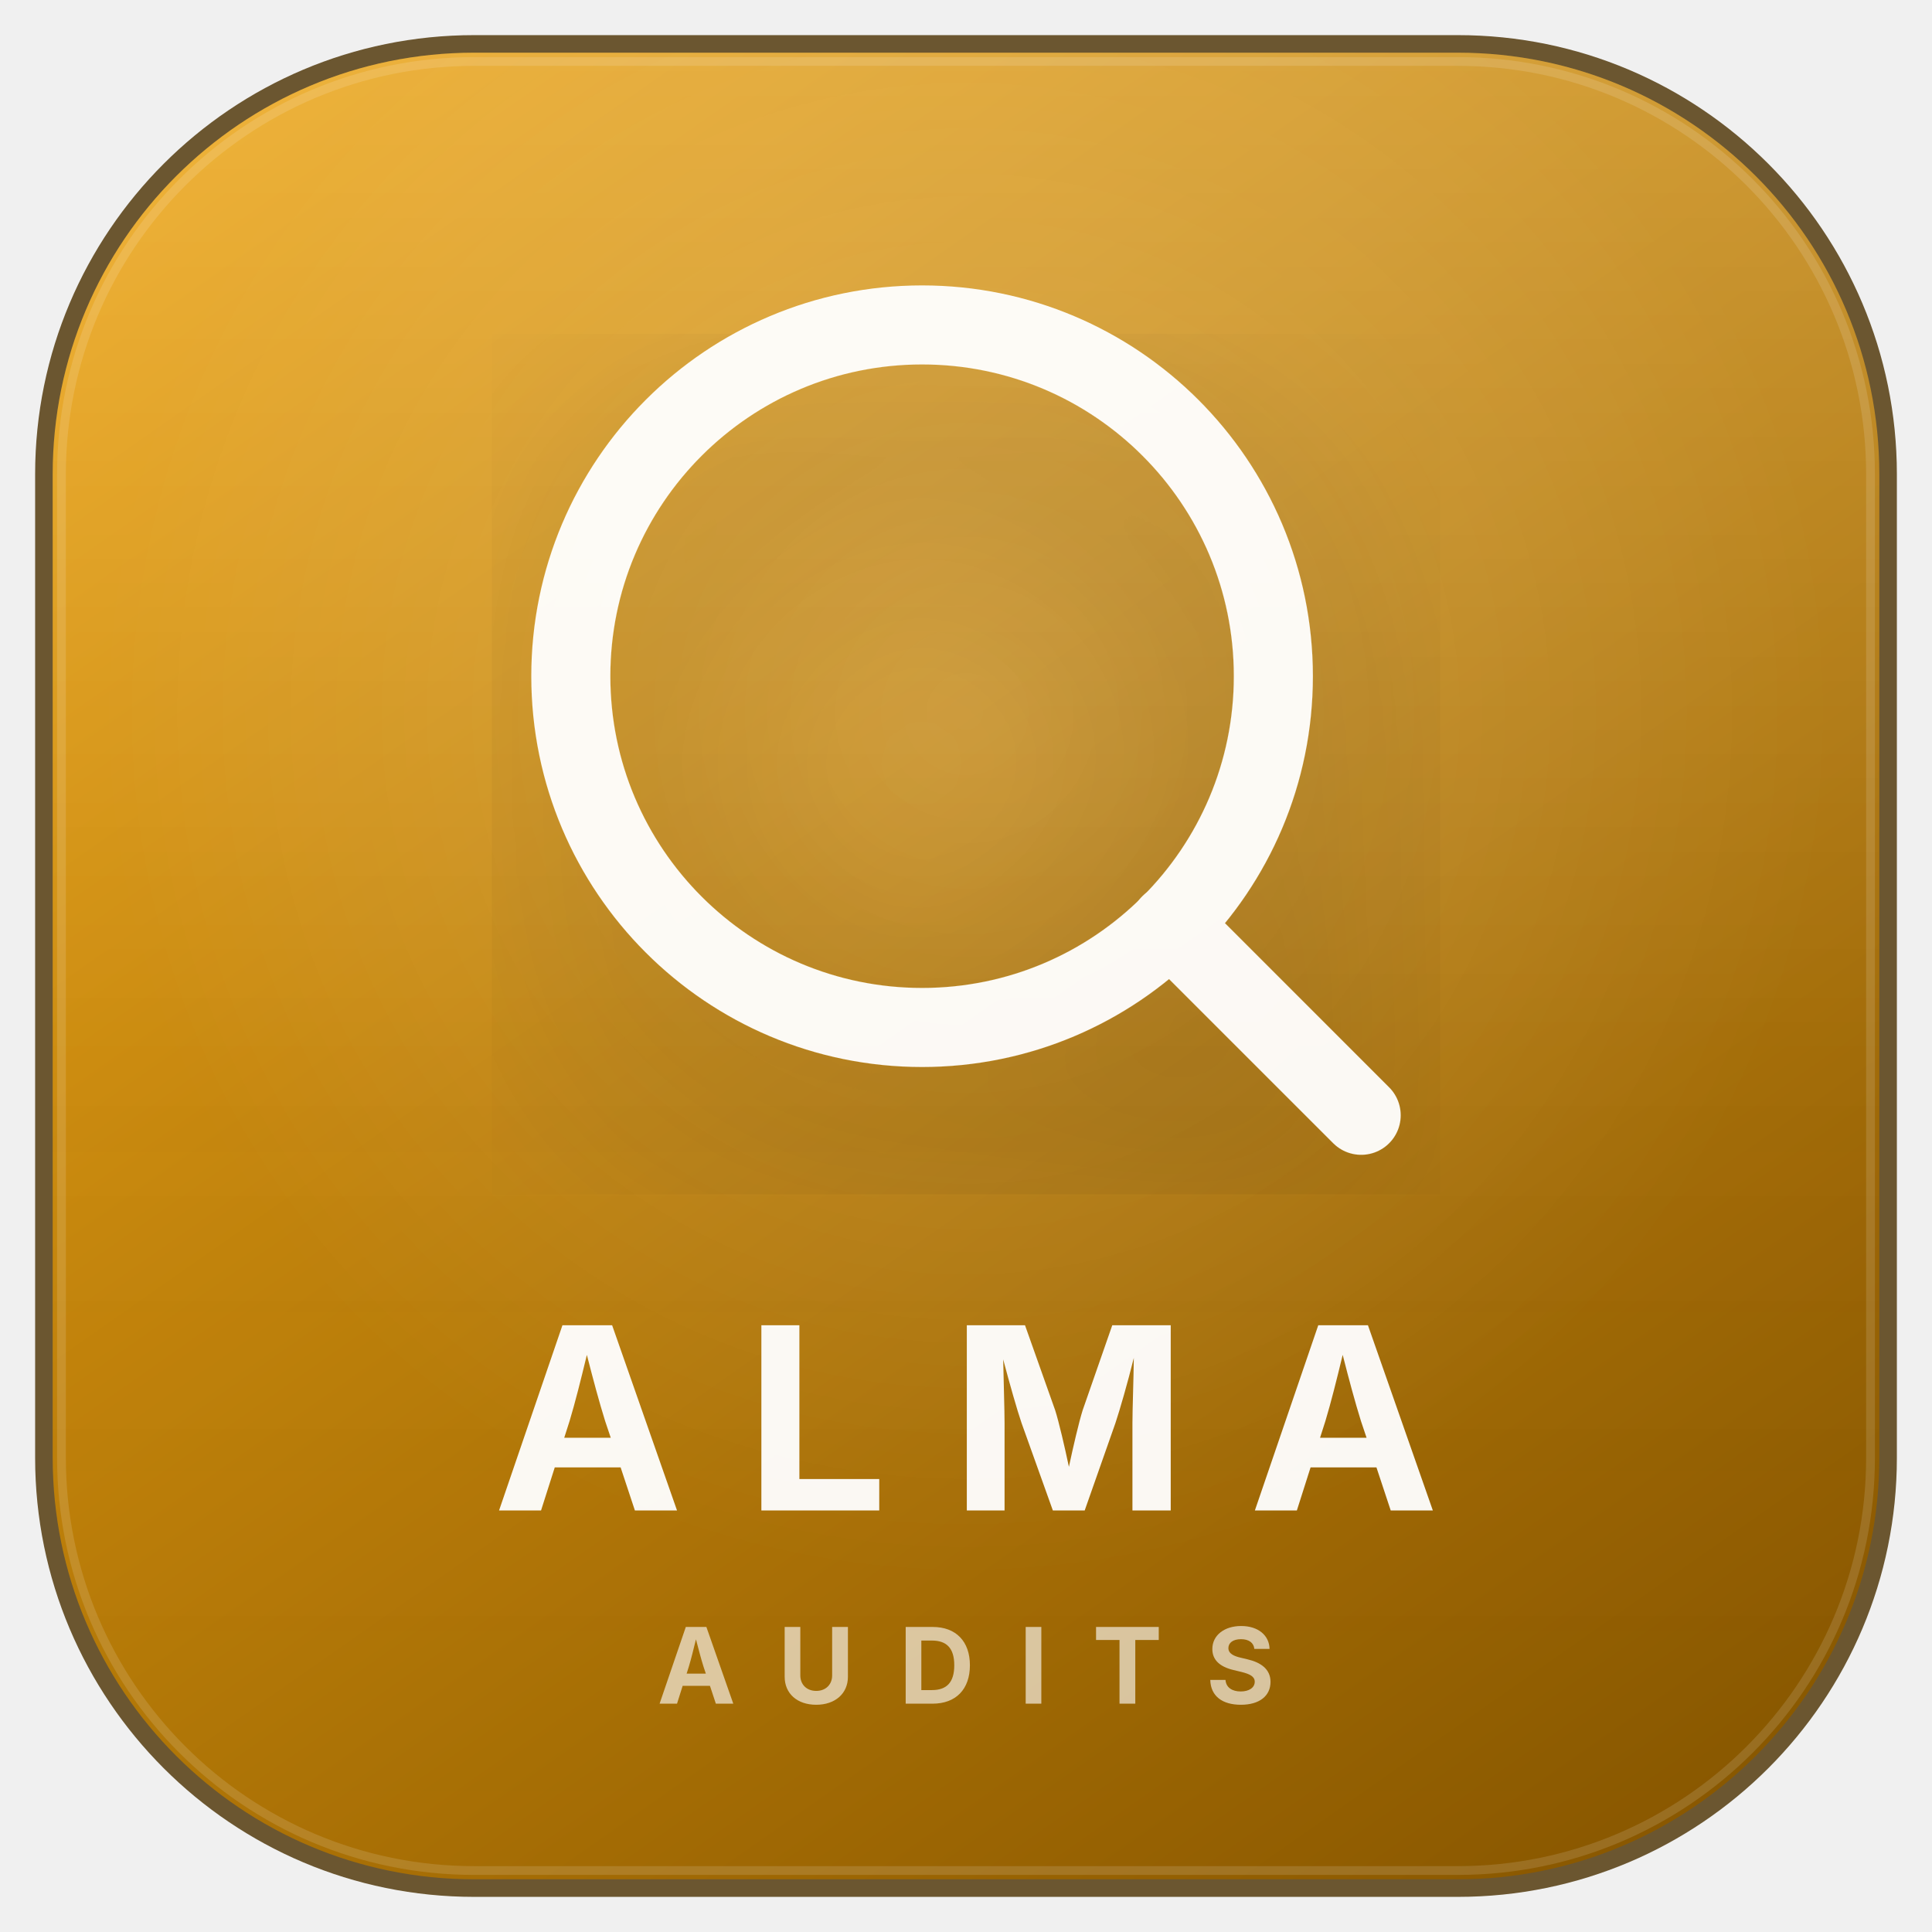
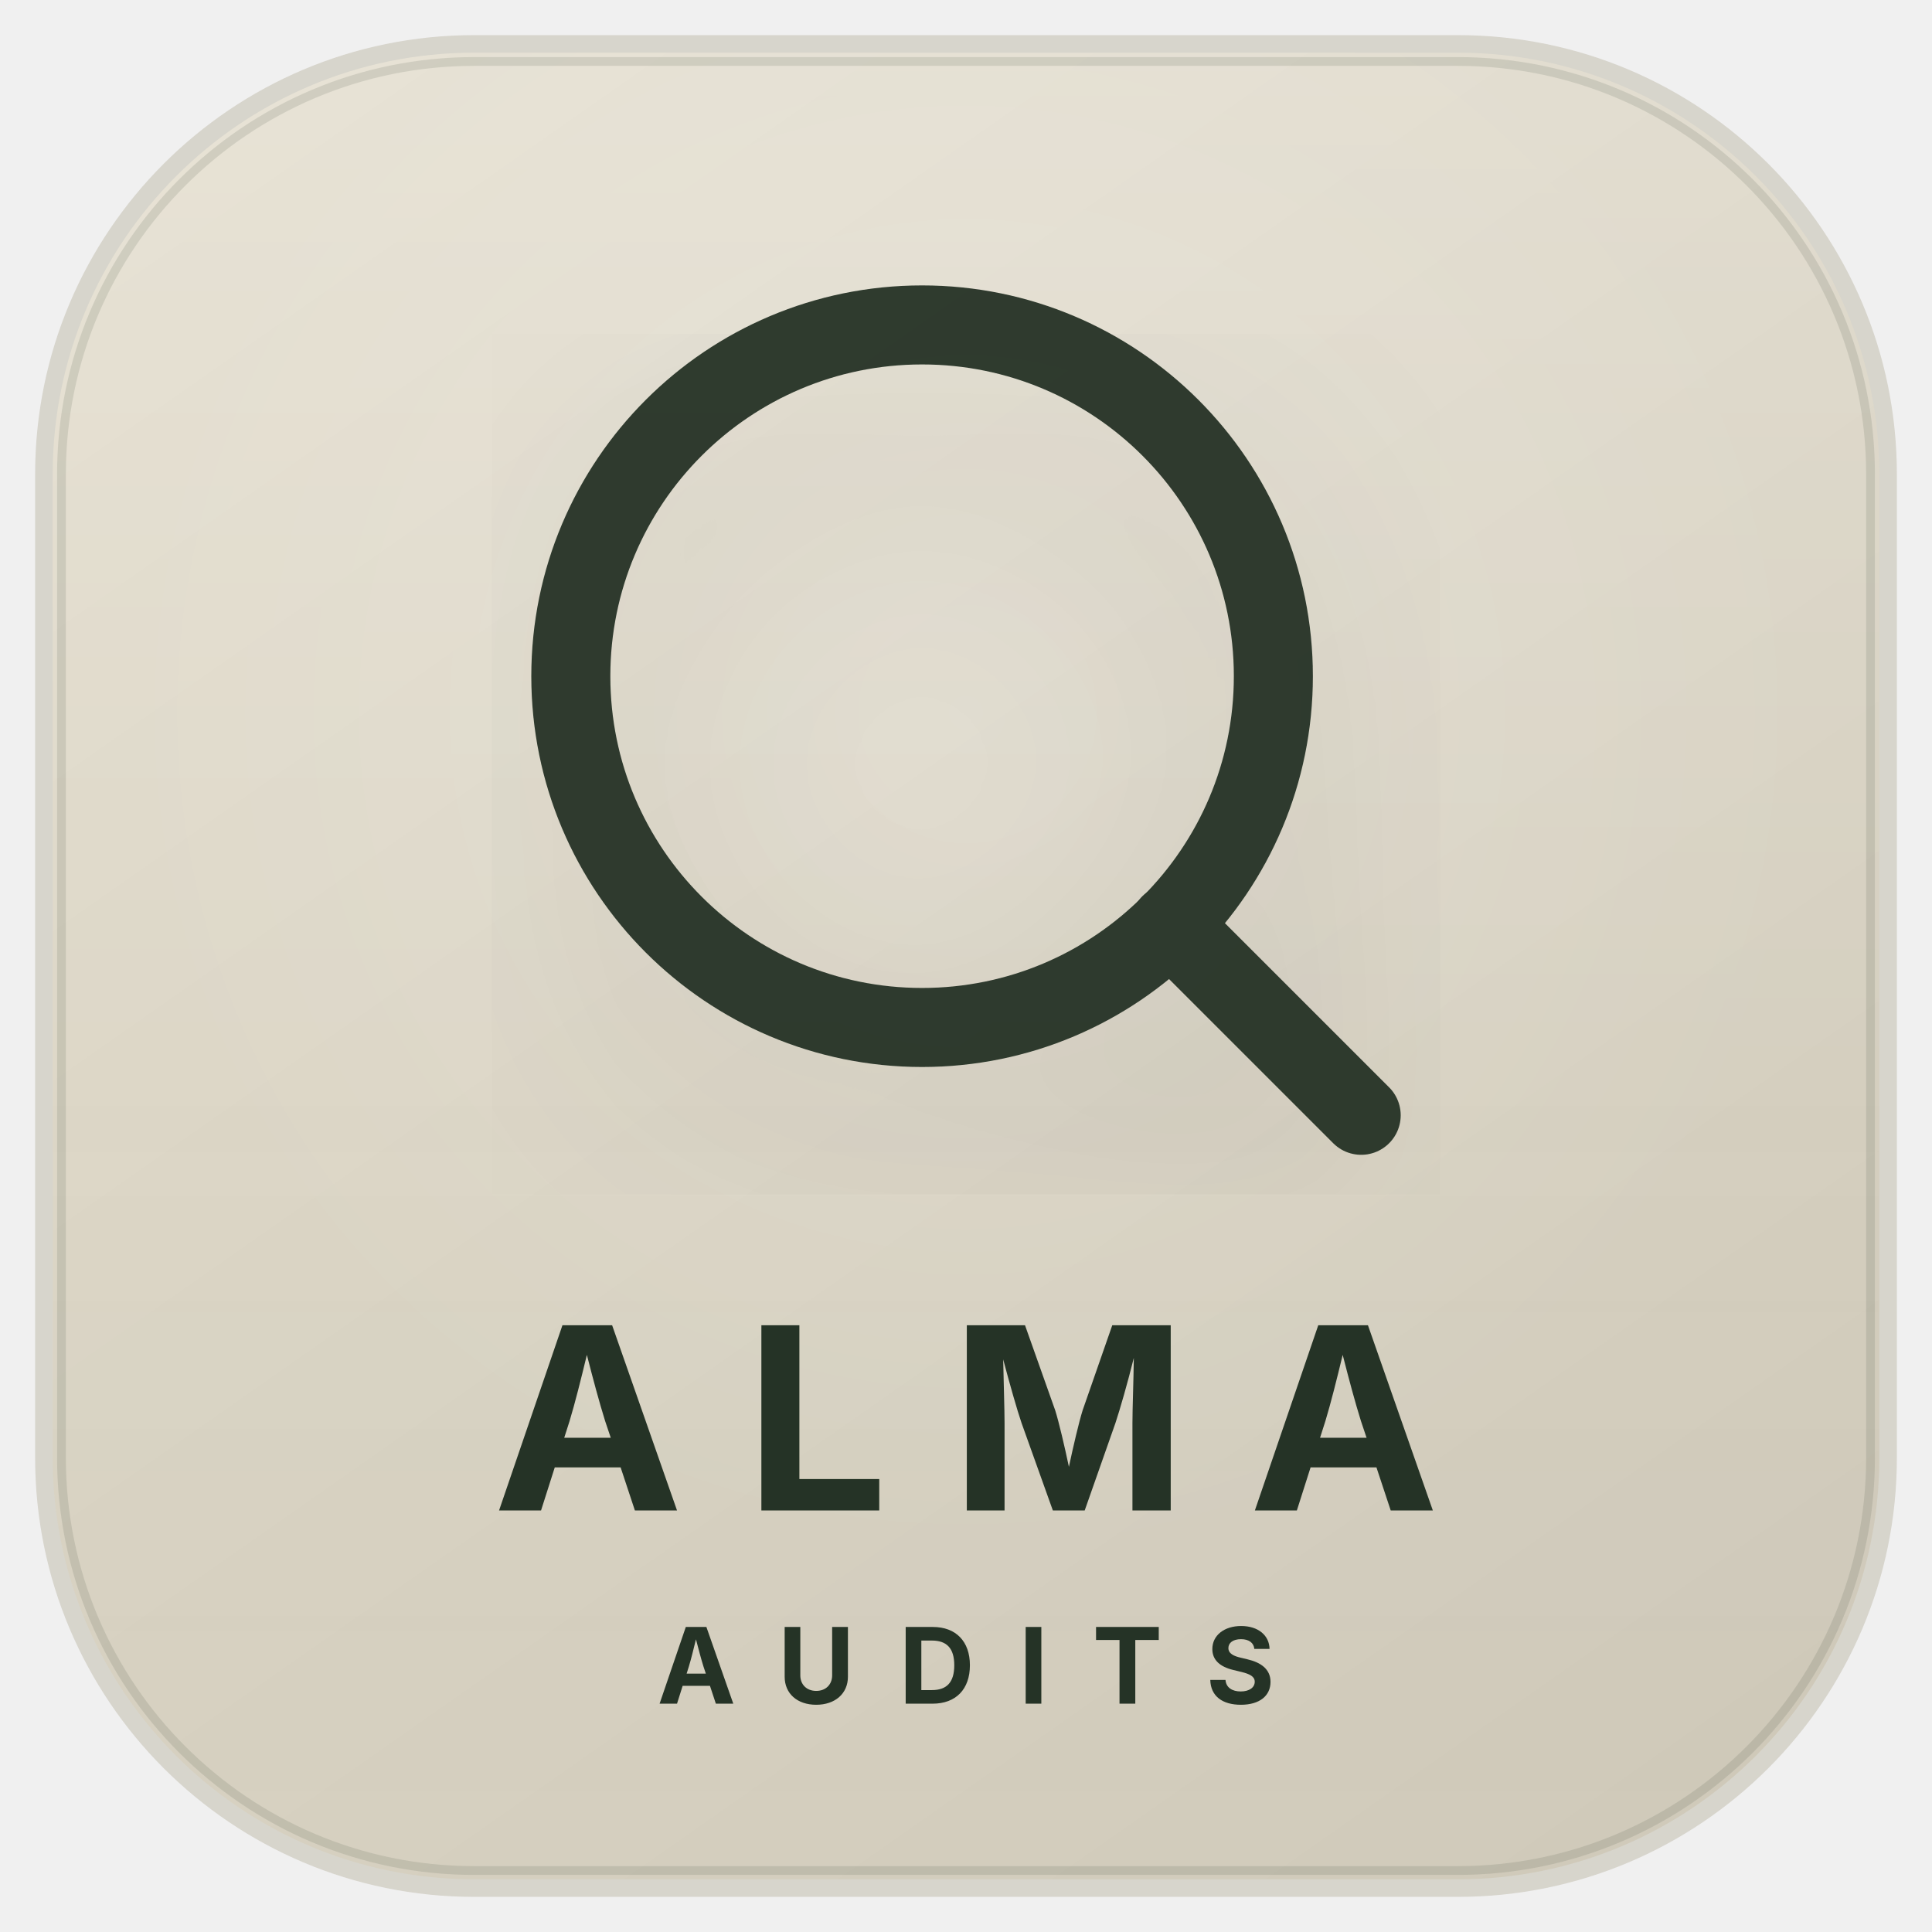
<svg xmlns="http://www.w3.org/2000/svg" viewBox="0 0 220 220" width="1024" height="1024">
  <defs>
    <linearGradient id="g_audits" x1="15%" y1="0%" x2="85%" y2="100%">
-       <stop offset="0%" stop-color="#E8A010" />
-       <stop offset="100%" stop-color="#8A5800" />
+       <stop offset="0%" stop-color="#E2DCCC" />
+       <stop offset="100%" stop-color="#D0CABA" />
    </linearGradient>
    <radialGradient id="rg_audits" cx="50%" cy="36%" r="48%">
      <stop offset="0%" stop-color="rgba(255,255,255,0.15)" />
      <stop offset="100%" stop-color="rgba(255,255,255,0)" />
    </radialGradient>
    <linearGradient id="sh_audits" x1="0" y1="0" x2="0" y2="1">
      <stop offset="0%" stop-color="rgba(255,255,255,0.18)" />
      <stop offset="55%" stop-color="rgba(255,255,255,0.02)" />
      <stop offset="100%" stop-color="rgba(0,0,0,0)" />
    </linearGradient>
    <filter id="f_audits">
-       <feDropShadow dx="0" dy="2" stdDeviation="3" flood-color="#000" flood-opacity="0.26" />
+       <feDropShadow dx="0" dy="2" stdDeviation="3" flood-color="#253326" flood-opacity="0.12" />
    </filter>
  </defs>
-   <rect x="4" y="4" width="212" height="212" rx="50" fill="#4A3000" opacity="0.8" />
+   <rect x="4" y="4" width="212" height="212" rx="50" fill="#BEB9A8" opacity="0.5" />
  <rect x="6" y="6" width="208" height="208" rx="48" fill="url(#g_audits)" />
  <rect x="6" y="6" width="208" height="208" rx="48" fill="url(#rg_audits)" />
  <rect x="6" y="6" width="208" height="208" rx="48" fill="url(#sh_audits)" />
-   <rect x="7" y="7" width="206" height="206" rx="47" fill="none" stroke="rgba(255,255,255,0.13)" stroke-width="1" />
-   <g transform="translate(50 22) scale(5.0)" fill="none" stroke="white" stroke-width="1.8" stroke-linecap="round" stroke-linejoin="round" opacity="0.95" filter="url(#f_audits)">
+   <rect x="7" y="7" width="206" height="206" rx="47" fill="none" stroke="rgba(37, 51, 38, 0.12)" stroke-width="1" />
+   <g transform="translate(50 22) scale(5.0)" fill="none" stroke="#253326" stroke-width="1.8" stroke-linecap="round" stroke-linejoin="round" opacity="0.95" filter="url(#f_audits)">
    <circle cx="11" cy="11" r="8" />
    <line x1="21" y1="21" x2="16.65" y2="16.65" />
  </g>
-   <text x="110" y="172" text-anchor="middle" fill="rgba(255,255,255,0.95)" font-family="Inter,-apple-system,Helvetica Neue,Arial,sans-serif" font-size="29" font-weight="700" letter-spacing="7">ALMA</text>
-   <text x="110" y="194" text-anchor="middle" fill="rgba(255,255,255,0.62)" font-family="Inter,-apple-system,Helvetica Neue,Arial,sans-serif" font-size="12" font-weight="700" letter-spacing="5">AUDITS</text>
+   <text x="110" y="172" text-anchor="middle" fill="#253326" font-family="Inter,-apple-system,Helvetica Neue,Arial,sans-serif" font-size="29" font-weight="700" letter-spacing="7">ALMA</text>
+   <text x="110" y="194" text-anchor="middle" fill="#253326" font-family="Inter,-apple-system,Helvetica Neue,Arial,sans-serif" font-size="12" font-weight="700" letter-spacing="5">AUDITS</text>
</svg>
